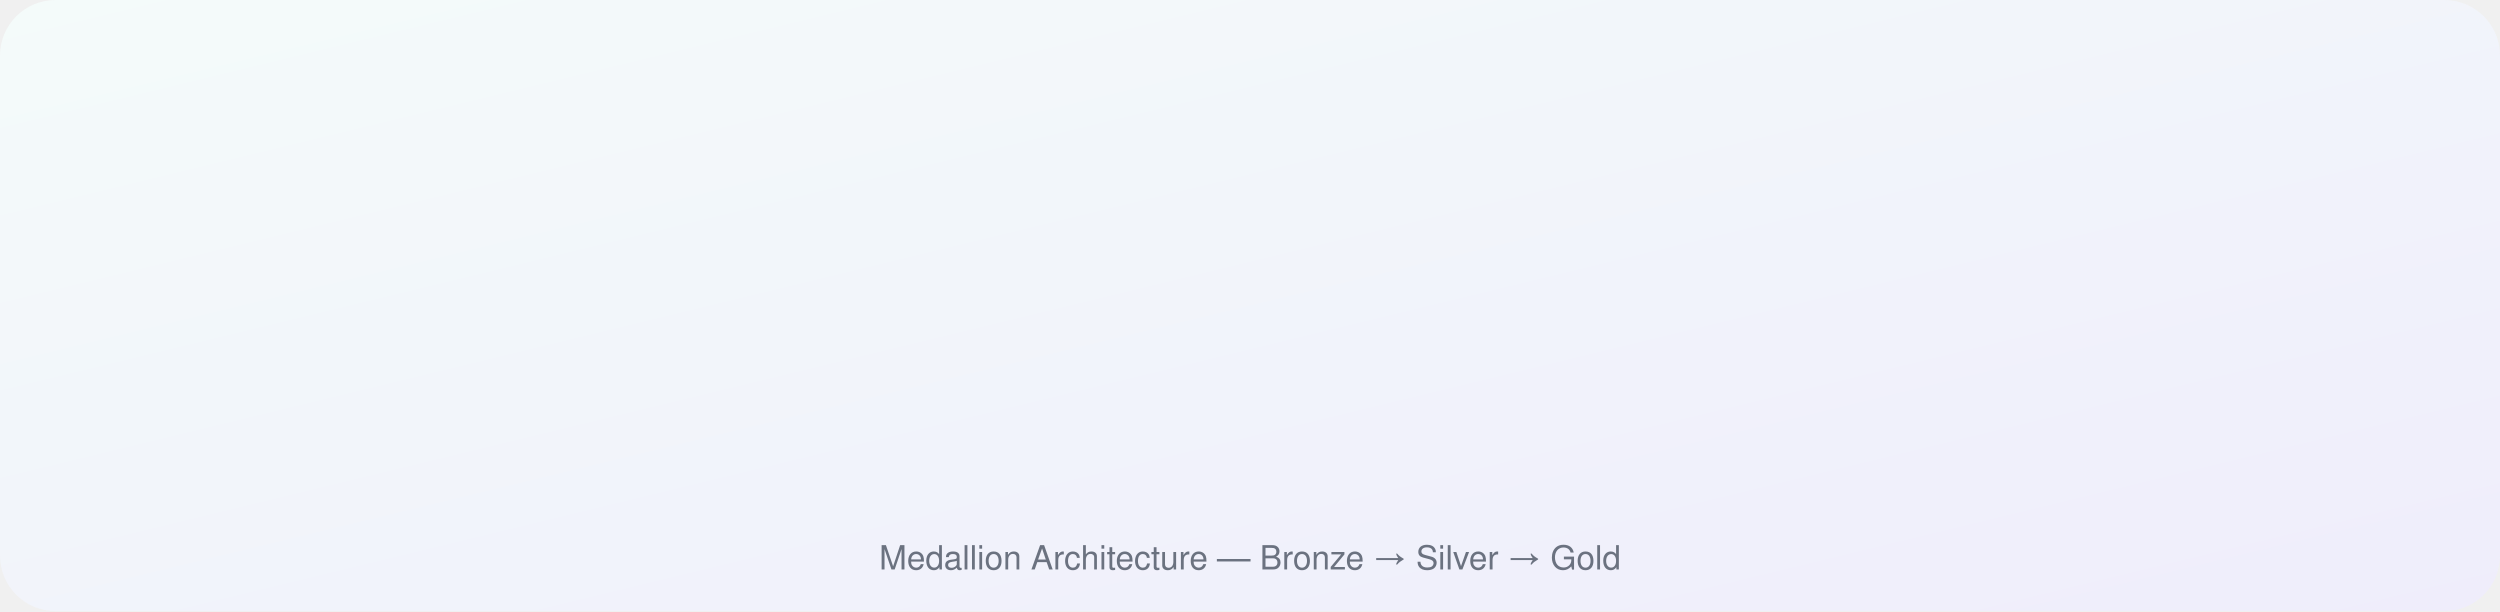
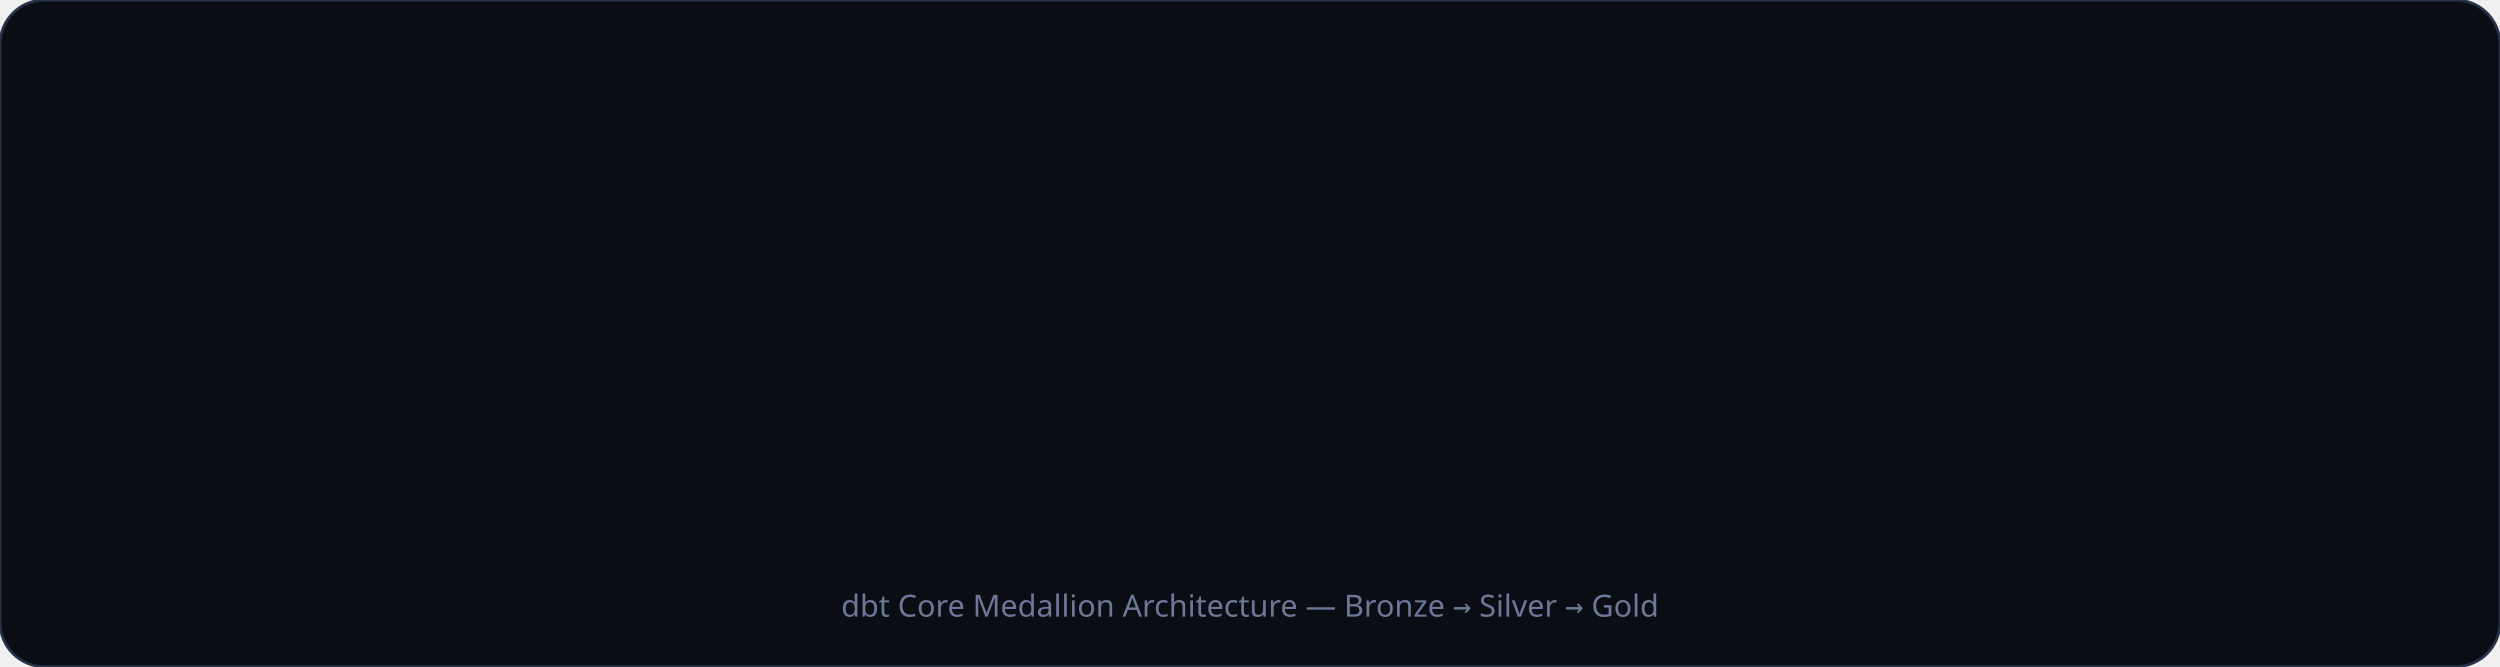
- <svg xmlns="http://www.w3.org/2000/svg" viewBox="0 0 900 220" font-family="Segoe UI, Helvetica, Arial, sans-serif">
+ <svg xmlns="http://www.w3.org/2000/svg" viewBox="0 0 900 240" font-family="Cascadia Code, Consolas, Segoe UI, monospace">
  <defs>
-     <linearGradient id="medBg" x1="0%" y1="0%" x2="100%" y2="100%">
-       <stop offset="0%" stop-color="#F4FBFA" />
-       <stop offset="100%" stop-color="#EFEDFB" />
-     </linearGradient>
-     <filter id="medShadow" x="-30%" y="-30%" width="160%" height="160%">
-       <feDropShadow dx="0" dy="6" stdDeviation="8" flood-color="#1F2937" flood-opacity="0.10" />
+     <filter id="glow2" x="-50%" y="-50%" width="200%" height="200%">
+       <feGaussianBlur stdDeviation="3" result="blur" />
+       <feMerge>
+         <feMergeNode in="blur" />
+         <feMergeNode in="SourceGraphic" />
+       </feMerge>
    </filter>
-     <marker id="arrow" markerWidth="10" markerHeight="10" refX="6" refY="3" orient="auto">
-       <path d="M0,0 L6,3 L0,6 Z" fill="#9AA3AF" />
+     <marker id="arrow2" markerWidth="10" markerHeight="10" refX="6" refY="3" orient="auto">
+       <path d="M0,0 L6,3 L0,6 Z" fill="#4B5878" />
    </marker>
    <style>
-       .layer-label { font-size: 16px; font-weight: 800; fill: #1F2937; }
-       .layer-sub { font-size: 12px; fill: #4B5563; }
+       .layer-label { font-size: 16px; font-weight: 700; }
+       .layer-sub { font-size: 11px; fill: #9CA8C4; }
    </style>
  </defs>
-   <rect width="900" height="220" rx="20" fill="url(#medBg)" />
-   <g opacity="0" filter="url(#medShadow)">
-     <animate attributeName="opacity" values="0;0;1;1" keyTimes="0;0.05;0.2;1" dur="4s" repeatCount="indefinite" />
-     <rect x="40" y="60" width="230" height="110" rx="16" fill="#ffffff" stroke="#E7C9A8" stroke-width="2" />
-     <rect x="40" y="60" width="230" height="6" rx="3" fill="#B87F4A" />
-     <text class="layer-label" x="155" y="108" text-anchor="middle">BRONZE</text>
-     <text class="layer-sub" x="155" y="131" text-anchor="middle">Raw Landing Zone</text>
-     <text class="layer-sub" x="155" y="149" text-anchor="middle">Data Quality Checks</text>
+   <rect width="900" height="240" rx="16" fill="#0A0E14" stroke="#26324A" />
+   <g opacity="0" filter="url(#glow2)">
+     <animate attributeName="opacity" values="0;0;1;1" keyTimes="0;0.05;0.2;1" dur="4.5s" repeatCount="indefinite" />
+     <rect x="35" y="55" width="235" height="130" rx="12" fill="none" stroke="#FF5C5C" stroke-width="1.5" />
+     <text class="layer-label" x="152" y="88" text-anchor="middle" fill="#FF5C5C">BRONZE</text>
+     <text class="layer-sub" x="152" y="110" text-anchor="middle">sources.yml lineage</text>
+     <text class="layer-sub" x="152" y="126" text-anchor="middle">is_incremental() on created_at</text>
+     <text class="layer-sub" x="152" y="142" text-anchor="middle">generate_schema_name macro</text>
+     <text class="layer-sub" x="152" y="158" text-anchor="middle">Clean BRONZE schema routing</text>
  </g>
  <g opacity="0">
-     <animate attributeName="opacity" values="0;0;1;1" keyTimes="0;0.22;0.32;1" dur="4s" repeatCount="indefinite" />
-     <path d="M280,115 L330,115" stroke="#9AA3AF" stroke-width="3" marker-end="url(#arrow)" />
+     <animate attributeName="opacity" values="0;0;1;1" keyTimes="0;0.22;0.32;1" dur="4.5s" repeatCount="indefinite" />
+     <path d="M280,120 L325,120" stroke="#4B5878" stroke-width="2.5" marker-end="url(#arrow2)" />
  </g>
-   <g opacity="0" filter="url(#medShadow)">
-     <animate attributeName="opacity" values="0;0;1;1" keyTimes="0;0.32;0.5;1" dur="4s" repeatCount="indefinite" />
-     <rect x="335" y="60" width="230" height="110" rx="16" fill="#ffffff" stroke="#D9D4FB" stroke-width="2" />
-     <rect x="335" y="60" width="230" height="6" rx="3" fill="#7C6FF0" />
-     <text class="layer-label" x="450" y="101" text-anchor="middle">SILVER</text>
-     <text class="layer-sub" x="450" y="124" text-anchor="middle">One Big Table (OBT)</text>
-     <text class="layer-sub" x="450" y="142" text-anchor="middle">Metadata-Driven Transforms</text>
-     <text class="layer-sub" x="450" y="160" text-anchor="middle">Audit &amp; Logging</text>
+   <g opacity="0" filter="url(#glow2)">
+     <animate attributeName="opacity" values="0;0;1;1" keyTimes="0;0.32;0.5;1" dur="4.5s" repeatCount="indefinite" />
+     <rect x="332" y="45" width="235" height="150" rx="12" fill="none" stroke="#34D399" stroke-width="1.5" />
+     <text class="layer-label" x="449" y="76" text-anchor="middle" fill="#34D399">SILVER</text>
+     <text class="layer-sub" x="449" y="98" text-anchor="middle">Incremental merge/upsert</text>
+     <text class="layer-sub" x="449" y="114" text-anchor="middle">unique_key: booking/listing/host</text>
+     <text class="layer-sub" x="449" y="130" text-anchor="middle">macros: multiply(), tag()</text>
+     <text class="layer-sub" x="449" y="146" text-anchor="middle">Sanitize · case transform</text>
+     <text class="layer-sub" x="449" y="162" text-anchor="middle">CASE WHEN status categorization</text>
  </g>
  <g opacity="0">
-     <animate attributeName="opacity" values="0;0;1;1" keyTimes="0;0.52;0.62;1" dur="4s" repeatCount="indefinite" />
-     <path d="M575,115 L625,115" stroke="#9AA3AF" stroke-width="3" marker-end="url(#arrow)" />
+     <animate attributeName="opacity" values="0;0;1;1" keyTimes="0;0.52;0.62;1" dur="4.5s" repeatCount="indefinite" />
+     <path d="M577,120 L622,120" stroke="#4B5878" stroke-width="2.5" marker-end="url(#arrow2)" />
  </g>
-   <g opacity="0" filter="url(#medShadow)">
-     <animate attributeName="opacity" values="0;0;1;1" keyTimes="0;0.62;0.8;1" dur="4s" repeatCount="indefinite" />
-     <rect x="630" y="60" width="230" height="110" rx="16" fill="#ffffff" stroke="#FBE3A6" stroke-width="2" />
-     <rect x="630" y="60" width="230" height="6" rx="3" fill="#F5A623" />
-     <text class="layer-label" x="745" y="101" text-anchor="middle">GOLD</text>
-     <text class="layer-sub" x="745" y="124" text-anchor="middle">Star Schema · SCD Type 2</text>
-     <text class="layer-sub" x="745" y="142" text-anchor="middle">Row-Level Security</text>
-     <text class="layer-sub" x="745" y="160" text-anchor="middle">Power BI Ready</text>
+   <g opacity="0" filter="url(#glow2)">
+     <animate attributeName="opacity" values="0;0;1;1" keyTimes="0;0.62;0.8;1" dur="4.5s" repeatCount="indefinite" />
+     <rect x="629" y="35" width="235" height="170" rx="12" fill="none" stroke="#818CF8" stroke-width="1.5" />
+     <text class="layer-label" x="746" y="65" text-anchor="middle" fill="#818CF8">GOLD</text>
+     <text class="layer-sub" x="746" y="87" text-anchor="middle">OBT · metadata-driven joins</text>
+     <text class="layer-sub" x="746" y="103" text-anchor="middle">Star Schema + ephemeral/ CTEs</text>
+     <text class="layer-sub" x="746" y="119" text-anchor="middle">dim_* via SCD-2 snapshots</text>
+     <text class="layer-sub" x="746" y="135" text-anchor="middle">dbt_valid_from / dbt_valid_to</text>
+     <text class="layer-sub" x="746" y="151" text-anchor="middle">fact_table + surrogate keys</text>
  </g>
-   <text x="450" y="205" text-anchor="middle" font-size="12" fill="#6B7280">Medallion Architecture — Bronze → Silver → Gold</text>
+   <text x="450" y="222" text-anchor="middle" font-size="11" fill="#6B7896">dbt Core Medallion Architecture — Bronze → Silver → Gold</text>
</svg>
